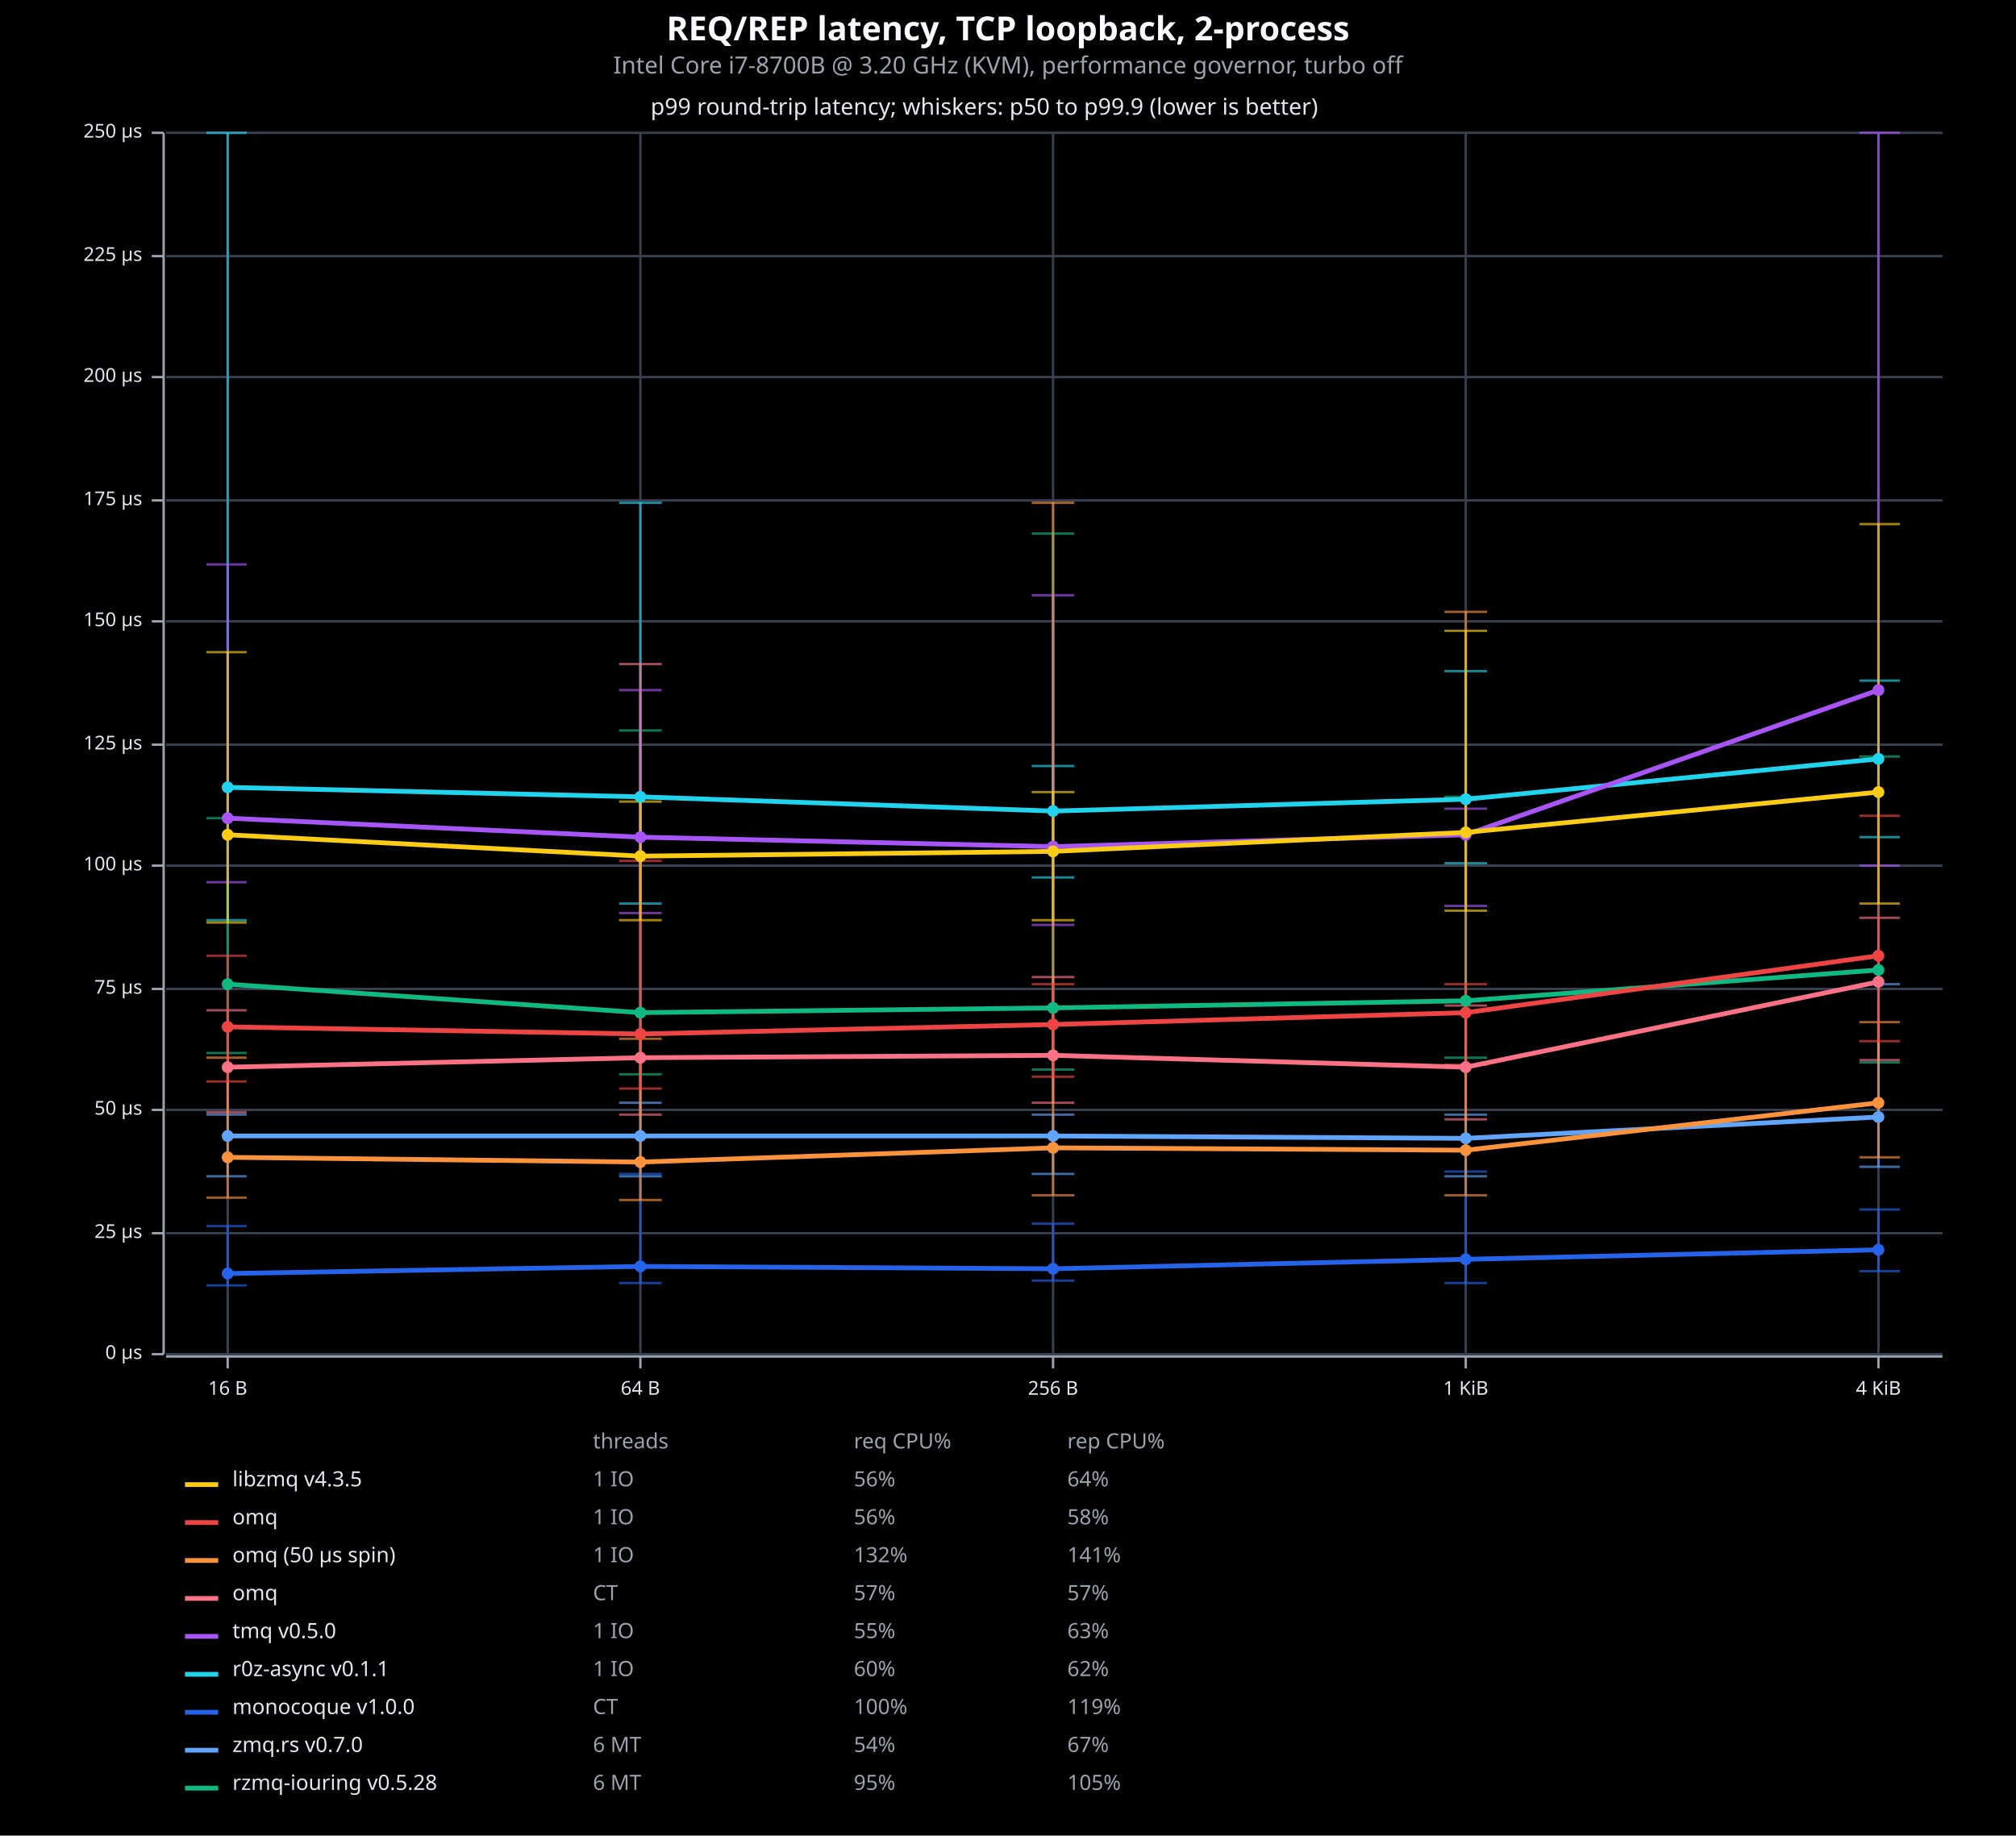
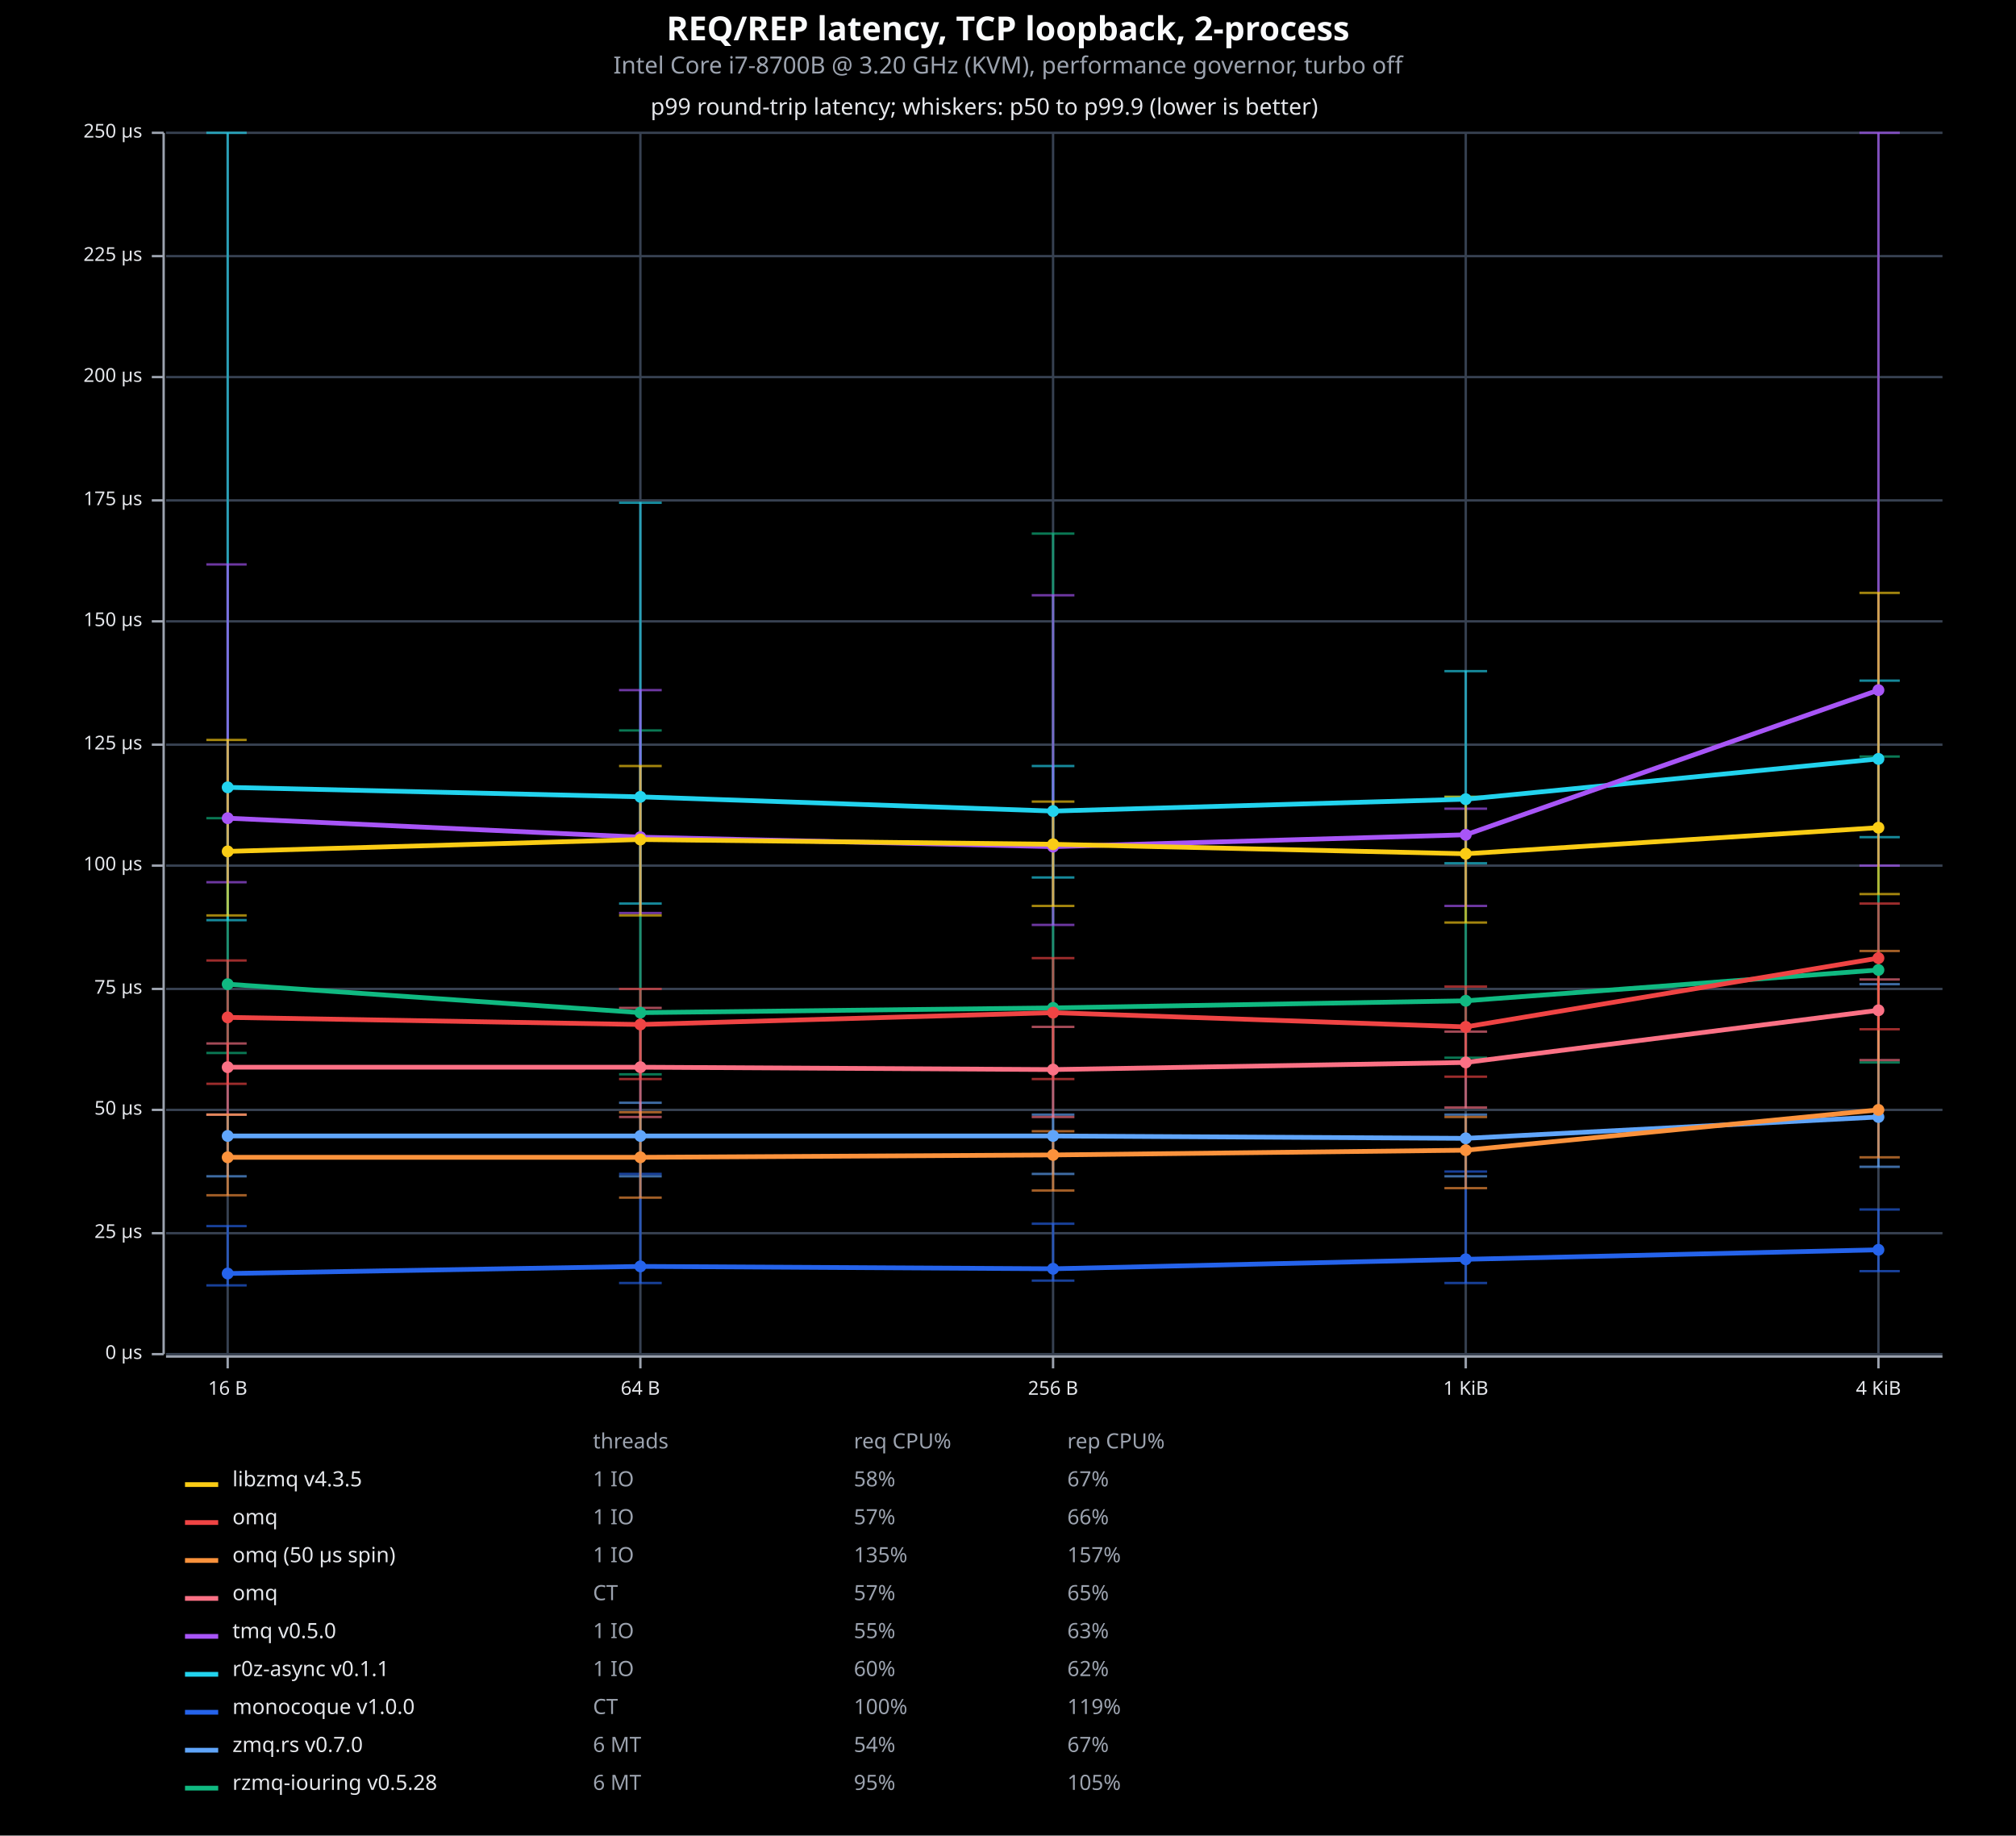
<svg xmlns="http://www.w3.org/2000/svg" viewBox="0 0 850 774" font-family="system-ui, -apple-system, sans-serif">
  <rect x="0" y="0" width="850" height="774" opacity="1" fill="#000000" stroke="none" />
  <text x="425" y="17" text-anchor="middle" font-family="sans-serif" font-size="14" font-weight="bold" fill="#F9FAFB">REQ/REP latency, TCP loopback, 2-process</text>
  <text x="425" y="31" text-anchor="middle" font-family="sans-serif" font-size="10" fill="#9CA3AF">Intel Core i7-8700B @ 3.20 GHz (KVM), performance governor, turbo off</text>
  <text x="415" y="41" dy="0.76em" text-anchor="middle" font-family="sans-serif" font-size="9.677" opacity="1" fill="#E5E7EB">
p99 round-trip latency; whiskers: p50 to p99.9 (lower is better)
</text>
  <line opacity="1" stroke="#374151" stroke-width="1" x1="96" y1="571" x2="96" y2="56" />
  <line opacity="1" stroke="#374151" stroke-width="1" x1="270" y1="571" x2="270" y2="56" />
  <line opacity="1" stroke="#374151" stroke-width="1" x1="444" y1="571" x2="444" y2="56" />
  <line opacity="1" stroke="#374151" stroke-width="1" x1="618" y1="571" x2="618" y2="56" />
  <line opacity="1" stroke="#374151" stroke-width="1" x1="792" y1="571" x2="792" y2="56" />
  <line opacity="1" stroke="#374151" stroke-width="1" x1="70" y1="571" x2="819" y2="571" />
  <line opacity="1" stroke="#374151" stroke-width="1" x1="70" y1="520" x2="819" y2="520" />
  <line opacity="1" stroke="#374151" stroke-width="1" x1="70" y1="468" x2="819" y2="468" />
  <line opacity="1" stroke="#374151" stroke-width="1" x1="70" y1="417" x2="819" y2="417" />
  <line opacity="1" stroke="#374151" stroke-width="1" x1="70" y1="365" x2="819" y2="365" />
  <line opacity="1" stroke="#374151" stroke-width="1" x1="70" y1="314" x2="819" y2="314" />
  <line opacity="1" stroke="#374151" stroke-width="1" x1="70" y1="262" x2="819" y2="262" />
  <line opacity="1" stroke="#374151" stroke-width="1" x1="70" y1="211" x2="819" y2="211" />
  <line opacity="1" stroke="#374151" stroke-width="1" x1="70" y1="159" x2="819" y2="159" />
  <line opacity="1" stroke="#374151" stroke-width="1" x1="70" y1="108" x2="819" y2="108" />
  <line opacity="1" stroke="#374151" stroke-width="1" x1="70" y1="56" x2="819" y2="56" />
  <polyline fill="none" opacity="1" stroke="#9CA3AF" stroke-width="1" points="69,56 69,571 " />
  <text x="60" y="571" dy="0.5ex" text-anchor="end" font-family="sans-serif" font-size="8.065" opacity="1" fill="#E5E7EB">
0 μs
</text>
  <polyline fill="none" opacity="1" stroke="#9CA3AF" stroke-width="1" points="64,571 69,571 " />
  <text x="60" y="520" dy="0.5ex" text-anchor="end" font-family="sans-serif" font-size="8.065" opacity="1" fill="#E5E7EB">
25 μs
</text>
  <polyline fill="none" opacity="1" stroke="#9CA3AF" stroke-width="1" points="64,520 69,520 " />
  <text x="60" y="468" dy="0.5ex" text-anchor="end" font-family="sans-serif" font-size="8.065" opacity="1" fill="#E5E7EB">
50 μs
</text>
  <polyline fill="none" opacity="1" stroke="#9CA3AF" stroke-width="1" points="64,468 69,468 " />
  <text x="60" y="417" dy="0.5ex" text-anchor="end" font-family="sans-serif" font-size="8.065" opacity="1" fill="#E5E7EB">
75 μs
</text>
  <polyline fill="none" opacity="1" stroke="#9CA3AF" stroke-width="1" points="64,417 69,417 " />
  <text x="60" y="365" dy="0.5ex" text-anchor="end" font-family="sans-serif" font-size="8.065" opacity="1" fill="#E5E7EB">
100 μs
</text>
  <polyline fill="none" opacity="1" stroke="#9CA3AF" stroke-width="1" points="64,365 69,365 " />
  <text x="60" y="314" dy="0.5ex" text-anchor="end" font-family="sans-serif" font-size="8.065" opacity="1" fill="#E5E7EB">
125 μs
</text>
  <polyline fill="none" opacity="1" stroke="#9CA3AF" stroke-width="1" points="64,314 69,314 " />
  <text x="60" y="262" dy="0.5ex" text-anchor="end" font-family="sans-serif" font-size="8.065" opacity="1" fill="#E5E7EB">
150 μs
</text>
  <polyline fill="none" opacity="1" stroke="#9CA3AF" stroke-width="1" points="64,262 69,262 " />
  <text x="60" y="211" dy="0.5ex" text-anchor="end" font-family="sans-serif" font-size="8.065" opacity="1" fill="#E5E7EB">
175 μs
</text>
  <polyline fill="none" opacity="1" stroke="#9CA3AF" stroke-width="1" points="64,211 69,211 " />
  <text x="60" y="159" dy="0.5ex" text-anchor="end" font-family="sans-serif" font-size="8.065" opacity="1" fill="#E5E7EB">
200 μs
</text>
  <polyline fill="none" opacity="1" stroke="#9CA3AF" stroke-width="1" points="64,159 69,159 " />
  <text x="60" y="108" dy="0.5ex" text-anchor="end" font-family="sans-serif" font-size="8.065" opacity="1" fill="#E5E7EB">
225 μs
</text>
  <polyline fill="none" opacity="1" stroke="#9CA3AF" stroke-width="1" points="64,108 69,108 " />
  <text x="60" y="56" dy="0.5ex" text-anchor="end" font-family="sans-serif" font-size="8.065" opacity="1" fill="#E5E7EB">
250 μs
</text>
  <polyline fill="none" opacity="1" stroke="#9CA3AF" stroke-width="1" points="64,56 69,56 " />
  <polyline fill="none" opacity="1" stroke="#9CA3AF" stroke-width="1" points="70,572 819,572 " />
  <text x="96" y="582" dy="0.76em" text-anchor="middle" font-family="sans-serif" font-size="8.065" opacity="1" fill="#E5E7EB">
16 B
</text>
  <polyline fill="none" opacity="1" stroke="#9CA3AF" stroke-width="1" points="96,572 96,577 " />
  <text x="270" y="582" dy="0.76em" text-anchor="middle" font-family="sans-serif" font-size="8.065" opacity="1" fill="#E5E7EB">
64 B
</text>
  <polyline fill="none" opacity="1" stroke="#9CA3AF" stroke-width="1" points="270,572 270,577 " />
  <text x="444" y="582" dy="0.76em" text-anchor="middle" font-family="sans-serif" font-size="8.065" opacity="1" fill="#E5E7EB">
256 B
</text>
  <polyline fill="none" opacity="1" stroke="#9CA3AF" stroke-width="1" points="444,572 444,577 " />
  <text x="618" y="582" dy="0.76em" text-anchor="middle" font-family="sans-serif" font-size="8.065" opacity="1" fill="#E5E7EB">
1 KiB
</text>
  <polyline fill="none" opacity="1" stroke="#9CA3AF" stroke-width="1" points="618,572 618,577 " />
  <text x="792" y="582" dy="0.76em" text-anchor="middle" font-family="sans-serif" font-size="8.065" opacity="1" fill="#E5E7EB">
4 KiB
</text>
  <polyline fill="none" opacity="1" stroke="#9CA3AF" stroke-width="1" points="792,572 792,577 " />
  <polyline fill="none" opacity="0.65" stroke="#10B981" stroke-width="1" points="96,444 96,345 " />
  <polyline fill="none" opacity="0.65" stroke="#10B981" stroke-width="1" points="87,444 104,444 " />
  <polyline fill="none" opacity="0.65" stroke="#10B981" stroke-width="1" points="87,345 104,345 " />
  <polyline fill="none" opacity="0.65" stroke="#10B981" stroke-width="1" points="270,453 270,308 " />
  <polyline fill="none" opacity="0.65" stroke="#10B981" stroke-width="1" points="261,453 279,453 " />
  <polyline fill="none" opacity="0.65" stroke="#10B981" stroke-width="1" points="261,308 279,308 " />
  <polyline fill="none" opacity="0.65" stroke="#10B981" stroke-width="1" points="444,451 444,225 " />
  <polyline fill="none" opacity="0.65" stroke="#10B981" stroke-width="1" points="435,451 453,451 " />
  <polyline fill="none" opacity="0.65" stroke="#10B981" stroke-width="1" points="435,225 453,225 " />
  <polyline fill="none" opacity="0.65" stroke="#10B981" stroke-width="1" points="618,446 618,336 " />
  <polyline fill="none" opacity="0.65" stroke="#10B981" stroke-width="1" points="609,446 627,446 " />
  <polyline fill="none" opacity="0.65" stroke="#10B981" stroke-width="1" points="609,336 627,336 " />
  <polyline fill="none" opacity="0.65" stroke="#10B981" stroke-width="1" points="792,448 792,319 " />
  <polyline fill="none" opacity="0.65" stroke="#10B981" stroke-width="1" points="784,448 801,448 " />
  <polyline fill="none" opacity="0.65" stroke="#10B981" stroke-width="1" points="784,319 801,319 " />
  <polyline fill="none" opacity="0.65" stroke="#60A5FA" stroke-width="1" points="96,496 96,470 " />
  <polyline fill="none" opacity="0.65" stroke="#60A5FA" stroke-width="1" points="87,496 104,496 " />
  <polyline fill="none" opacity="0.65" stroke="#60A5FA" stroke-width="1" points="87,470 104,470 " />
  <polyline fill="none" opacity="0.65" stroke="#60A5FA" stroke-width="1" points="270,496 270,465 " />
  <polyline fill="none" opacity="0.65" stroke="#60A5FA" stroke-width="1" points="261,496 279,496 " />
  <polyline fill="none" opacity="0.65" stroke="#60A5FA" stroke-width="1" points="261,465 279,465 " />
  <polyline fill="none" opacity="0.65" stroke="#60A5FA" stroke-width="1" points="444,495 444,470 " />
  <polyline fill="none" opacity="0.65" stroke="#60A5FA" stroke-width="1" points="435,495 453,495 " />
  <polyline fill="none" opacity="0.65" stroke="#60A5FA" stroke-width="1" points="435,470 453,470 " />
  <polyline fill="none" opacity="0.65" stroke="#60A5FA" stroke-width="1" points="618,496 618,470 " />
  <polyline fill="none" opacity="0.65" stroke="#60A5FA" stroke-width="1" points="609,496 627,496 " />
  <polyline fill="none" opacity="0.65" stroke="#60A5FA" stroke-width="1" points="609,470 627,470 " />
  <polyline fill="none" opacity="0.65" stroke="#60A5FA" stroke-width="1" points="792,492 792,415 " />
  <polyline fill="none" opacity="0.65" stroke="#60A5FA" stroke-width="1" points="784,492 801,492 " />
  <polyline fill="none" opacity="0.65" stroke="#60A5FA" stroke-width="1" points="784,415 801,415 " />
  <polyline fill="none" opacity="0.65" stroke="#2563EB" stroke-width="1" points="96,542 96,517 " />
  <polyline fill="none" opacity="0.65" stroke="#2563EB" stroke-width="1" points="87,542 104,542 " />
  <polyline fill="none" opacity="0.65" stroke="#2563EB" stroke-width="1" points="87,517 104,517 " />
  <polyline fill="none" opacity="0.65" stroke="#2563EB" stroke-width="1" points="270,541 270,495 " />
  <polyline fill="none" opacity="0.65" stroke="#2563EB" stroke-width="1" points="261,541 279,541 " />
  <polyline fill="none" opacity="0.65" stroke="#2563EB" stroke-width="1" points="261,495 279,495 " />
  <polyline fill="none" opacity="0.65" stroke="#2563EB" stroke-width="1" points="444,540 444,516 " />
  <polyline fill="none" opacity="0.65" stroke="#2563EB" stroke-width="1" points="435,540 453,540 " />
  <polyline fill="none" opacity="0.65" stroke="#2563EB" stroke-width="1" points="435,516 453,516 " />
  <polyline fill="none" opacity="0.65" stroke="#2563EB" stroke-width="1" points="618,541 618,494 " />
  <polyline fill="none" opacity="0.65" stroke="#2563EB" stroke-width="1" points="609,541 627,541 " />
  <polyline fill="none" opacity="0.65" stroke="#2563EB" stroke-width="1" points="609,494 627,494 " />
  <polyline fill="none" opacity="0.65" stroke="#2563EB" stroke-width="1" points="792,536 792,510 " />
  <polyline fill="none" opacity="0.65" stroke="#2563EB" stroke-width="1" points="784,536 801,536 " />
  <polyline fill="none" opacity="0.65" stroke="#2563EB" stroke-width="1" points="784,510 801,510 " />
  <polyline fill="none" opacity="0.65" stroke="#22D3EE" stroke-width="1" points="96,388 96,56 " />
  <polyline fill="none" opacity="0.65" stroke="#22D3EE" stroke-width="1" points="87,388 104,388 " />
  <polyline fill="none" opacity="0.65" stroke="#22D3EE" stroke-width="1" points="87,56 104,56 " />
  <polyline fill="none" opacity="0.65" stroke="#22D3EE" stroke-width="1" points="270,381 270,212 " />
  <polyline fill="none" opacity="0.65" stroke="#22D3EE" stroke-width="1" points="261,381 279,381 " />
  <polyline fill="none" opacity="0.65" stroke="#22D3EE" stroke-width="1" points="261,212 279,212 " />
  <polyline fill="none" opacity="0.65" stroke="#22D3EE" stroke-width="1" points="444,370 444,323 " />
  <polyline fill="none" opacity="0.65" stroke="#22D3EE" stroke-width="1" points="435,370 453,370 " />
  <polyline fill="none" opacity="0.65" stroke="#22D3EE" stroke-width="1" points="435,323 453,323 " />
  <polyline fill="none" opacity="0.65" stroke="#22D3EE" stroke-width="1" points="618,364 618,283 " />
  <polyline fill="none" opacity="0.65" stroke="#22D3EE" stroke-width="1" points="609,364 627,364 " />
  <polyline fill="none" opacity="0.65" stroke="#22D3EE" stroke-width="1" points="609,283 627,283 " />
  <polyline fill="none" opacity="0.65" stroke="#22D3EE" stroke-width="1" points="792,353 792,287 " />
  <polyline fill="none" opacity="0.65" stroke="#22D3EE" stroke-width="1" points="784,353 801,353 " />
  <polyline fill="none" opacity="0.65" stroke="#22D3EE" stroke-width="1" points="784,287 801,287 " />
  <polyline fill="none" opacity="0.65" stroke="#A855F7" stroke-width="1" points="96,372 96,238 " />
  <polyline fill="none" opacity="0.65" stroke="#A855F7" stroke-width="1" points="87,372 104,372 " />
  <polyline fill="none" opacity="0.65" stroke="#A855F7" stroke-width="1" points="87,238 104,238 " />
  <polyline fill="none" opacity="0.65" stroke="#A855F7" stroke-width="1" points="270,385 270,291 " />
  <polyline fill="none" opacity="0.65" stroke="#A855F7" stroke-width="1" points="261,385 279,385 " />
  <polyline fill="none" opacity="0.65" stroke="#A855F7" stroke-width="1" points="261,291 279,291 " />
  <polyline fill="none" opacity="0.65" stroke="#A855F7" stroke-width="1" points="444,390 444,251 " />
  <polyline fill="none" opacity="0.65" stroke="#A855F7" stroke-width="1" points="435,390 453,390 " />
  <polyline fill="none" opacity="0.65" stroke="#A855F7" stroke-width="1" points="435,251 453,251 " />
  <polyline fill="none" opacity="0.65" stroke="#A855F7" stroke-width="1" points="618,382 618,341 " />
  <polyline fill="none" opacity="0.65" stroke="#A855F7" stroke-width="1" points="609,382 627,382 " />
  <polyline fill="none" opacity="0.65" stroke="#A855F7" stroke-width="1" points="609,341 627,341 " />
  <polyline fill="none" opacity="0.65" stroke="#A855F7" stroke-width="1" points="792,365 792,56 " />
  <polyline fill="none" opacity="0.65" stroke="#A855F7" stroke-width="1" points="784,365 801,365 " />
  <polyline fill="none" opacity="0.65" stroke="#A855F7" stroke-width="1" points="784,56 801,56 " />
-   <polyline fill="none" opacity="0.65" stroke="#FB7185" stroke-width="1" points="96,469 96,426 " />
-   <polyline fill="none" opacity="0.65" stroke="#FB7185" stroke-width="1" points="87,469 104,469 " />
-   <polyline fill="none" opacity="0.65" stroke="#FB7185" stroke-width="1" points="87,426 104,426 " />
-   <polyline fill="none" opacity="0.65" stroke="#FB7185" stroke-width="1" points="270,470 270,280 " />
-   <polyline fill="none" opacity="0.65" stroke="#FB7185" stroke-width="1" points="261,470 279,470 " />
-   <polyline fill="none" opacity="0.65" stroke="#FB7185" stroke-width="1" points="261,280 279,280 " />
-   <polyline fill="none" opacity="0.65" stroke="#FB7185" stroke-width="1" points="444,465 444,412 " />
-   <polyline fill="none" opacity="0.65" stroke="#FB7185" stroke-width="1" points="435,465 453,465 " />
-   <polyline fill="none" opacity="0.65" stroke="#FB7185" stroke-width="1" points="435,412 453,412 " />
-   <polyline fill="none" opacity="0.65" stroke="#FB7185" stroke-width="1" points="618,472 618,424 " />
-   <polyline fill="none" opacity="0.65" stroke="#FB7185" stroke-width="1" points="609,472 627,472 " />
-   <polyline fill="none" opacity="0.65" stroke="#FB7185" stroke-width="1" points="609,424 627,424 " />
-   <polyline fill="none" opacity="0.65" stroke="#FB7185" stroke-width="1" points="792,447 792,387 " />
+   <polyline fill="none" opacity="0.65" stroke="#FB7185" stroke-width="1" points="96,470 96,440 " />
+   <polyline fill="none" opacity="0.65" stroke="#FB7185" stroke-width="1" points="87,470 104,470 " />
+   <polyline fill="none" opacity="0.65" stroke="#FB7185" stroke-width="1" points="87,440 104,440 " />
+   <polyline fill="none" opacity="0.65" stroke="#FB7185" stroke-width="1" points="270,471 270,425 " />
+   <polyline fill="none" opacity="0.65" stroke="#FB7185" stroke-width="1" points="261,471 279,471 " />
+   <polyline fill="none" opacity="0.65" stroke="#FB7185" stroke-width="1" points="261,425 279,425 " />
+   <polyline fill="none" opacity="0.65" stroke="#FB7185" stroke-width="1" points="444,471 444,433 " />
+   <polyline fill="none" opacity="0.65" stroke="#FB7185" stroke-width="1" points="435,471 453,471 " />
+   <polyline fill="none" opacity="0.65" stroke="#FB7185" stroke-width="1" points="435,433 453,433 " />
+   <polyline fill="none" opacity="0.65" stroke="#FB7185" stroke-width="1" points="618,467 618,435 " />
+   <polyline fill="none" opacity="0.65" stroke="#FB7185" stroke-width="1" points="609,467 627,467 " />
+   <polyline fill="none" opacity="0.65" stroke="#FB7185" stroke-width="1" points="609,435 627,435 " />
+   <polyline fill="none" opacity="0.65" stroke="#FB7185" stroke-width="1" points="792,447 792,413 " />
  <polyline fill="none" opacity="0.65" stroke="#FB7185" stroke-width="1" points="784,447 801,447 " />
-   <polyline fill="none" opacity="0.65" stroke="#FB7185" stroke-width="1" points="784,387 801,387 " />
-   <polyline fill="none" opacity="0.65" stroke="#FB923C" stroke-width="1" points="96,505 96,446 " />
-   <polyline fill="none" opacity="0.65" stroke="#FB923C" stroke-width="1" points="87,505 104,505 " />
-   <polyline fill="none" opacity="0.65" stroke="#FB923C" stroke-width="1" points="87,446 104,446 " />
-   <polyline fill="none" opacity="0.65" stroke="#FB923C" stroke-width="1" points="270,506 270,438 " />
-   <polyline fill="none" opacity="0.65" stroke="#FB923C" stroke-width="1" points="261,506 279,506 " />
-   <polyline fill="none" opacity="0.65" stroke="#FB923C" stroke-width="1" points="261,438 279,438 " />
-   <polyline fill="none" opacity="0.65" stroke="#FB923C" stroke-width="1" points="444,504 444,212 " />
-   <polyline fill="none" opacity="0.65" stroke="#FB923C" stroke-width="1" points="435,504 453,504 " />
-   <polyline fill="none" opacity="0.65" stroke="#FB923C" stroke-width="1" points="435,212 453,212 " />
-   <polyline fill="none" opacity="0.65" stroke="#FB923C" stroke-width="1" points="618,504 618,258 " />
-   <polyline fill="none" opacity="0.65" stroke="#FB923C" stroke-width="1" points="609,504 627,504 " />
-   <polyline fill="none" opacity="0.65" stroke="#FB923C" stroke-width="1" points="609,258 627,258 " />
-   <polyline fill="none" opacity="0.65" stroke="#FB923C" stroke-width="1" points="792,488 792,431 " />
+   <polyline fill="none" opacity="0.65" stroke="#FB7185" stroke-width="1" points="784,413 801,413 " />
+   <polyline fill="none" opacity="0.65" stroke="#FB923C" stroke-width="1" points="96,504 96,470 " />
+   <polyline fill="none" opacity="0.65" stroke="#FB923C" stroke-width="1" points="87,504 104,504 " />
+   <polyline fill="none" opacity="0.65" stroke="#FB923C" stroke-width="1" points="87,470 104,470 " />
+   <polyline fill="none" opacity="0.65" stroke="#FB923C" stroke-width="1" points="270,505 270,469 " />
+   <polyline fill="none" opacity="0.65" stroke="#FB923C" stroke-width="1" points="261,505 279,505 " />
+   <polyline fill="none" opacity="0.65" stroke="#FB923C" stroke-width="1" points="261,469 279,469 " />
+   <polyline fill="none" opacity="0.65" stroke="#FB923C" stroke-width="1" points="444,502 444,477 " />
+   <polyline fill="none" opacity="0.65" stroke="#FB923C" stroke-width="1" points="435,502 453,502 " />
+   <polyline fill="none" opacity="0.65" stroke="#FB923C" stroke-width="1" points="435,477 453,477 " />
+   <polyline fill="none" opacity="0.65" stroke="#FB923C" stroke-width="1" points="618,501 618,471 " />
+   <polyline fill="none" opacity="0.65" stroke="#FB923C" stroke-width="1" points="609,501 627,501 " />
+   <polyline fill="none" opacity="0.65" stroke="#FB923C" stroke-width="1" points="609,471 627,471 " />
+   <polyline fill="none" opacity="0.65" stroke="#FB923C" stroke-width="1" points="792,488 792,401 " />
  <polyline fill="none" opacity="0.65" stroke="#FB923C" stroke-width="1" points="784,488 801,488 " />
-   <polyline fill="none" opacity="0.65" stroke="#FB923C" stroke-width="1" points="784,431 801,431 " />
-   <polyline fill="none" opacity="0.65" stroke="#EF4444" stroke-width="1" points="96,456 96,403 " />
-   <polyline fill="none" opacity="0.65" stroke="#EF4444" stroke-width="1" points="87,456 104,456 " />
-   <polyline fill="none" opacity="0.65" stroke="#EF4444" stroke-width="1" points="87,403 104,403 " />
-   <polyline fill="none" opacity="0.65" stroke="#EF4444" stroke-width="1" points="270,459 270,363 " />
-   <polyline fill="none" opacity="0.65" stroke="#EF4444" stroke-width="1" points="261,459 279,459 " />
-   <polyline fill="none" opacity="0.65" stroke="#EF4444" stroke-width="1" points="261,363 279,363 " />
-   <polyline fill="none" opacity="0.65" stroke="#EF4444" stroke-width="1" points="444,454 444,415 " />
-   <polyline fill="none" opacity="0.65" stroke="#EF4444" stroke-width="1" points="435,454 453,454 " />
-   <polyline fill="none" opacity="0.65" stroke="#EF4444" stroke-width="1" points="435,415 453,415 " />
-   <polyline fill="none" opacity="0.65" stroke="#EF4444" stroke-width="1" points="618,449 618,415 " />
-   <polyline fill="none" opacity="0.65" stroke="#EF4444" stroke-width="1" points="609,449 627,449 " />
-   <polyline fill="none" opacity="0.65" stroke="#EF4444" stroke-width="1" points="609,415 627,415 " />
-   <polyline fill="none" opacity="0.65" stroke="#EF4444" stroke-width="1" points="792,439 792,344 " />
-   <polyline fill="none" opacity="0.65" stroke="#EF4444" stroke-width="1" points="784,439 801,439 " />
-   <polyline fill="none" opacity="0.65" stroke="#EF4444" stroke-width="1" points="784,344 801,344 " />
-   <polyline fill="none" opacity="0.65" stroke="#FACC15" stroke-width="1" points="96,389 96,275 " />
-   <polyline fill="none" opacity="0.65" stroke="#FACC15" stroke-width="1" points="87,389 104,389 " />
-   <polyline fill="none" opacity="0.65" stroke="#FACC15" stroke-width="1" points="87,275 104,275 " />
-   <polyline fill="none" opacity="0.65" stroke="#FACC15" stroke-width="1" points="270,388 270,338 " />
-   <polyline fill="none" opacity="0.65" stroke="#FACC15" stroke-width="1" points="261,388 279,388 " />
-   <polyline fill="none" opacity="0.65" stroke="#FACC15" stroke-width="1" points="261,338 279,338 " />
-   <polyline fill="none" opacity="0.65" stroke="#FACC15" stroke-width="1" points="444,388 444,334 " />
-   <polyline fill="none" opacity="0.65" stroke="#FACC15" stroke-width="1" points="435,388 453,388 " />
-   <polyline fill="none" opacity="0.65" stroke="#FACC15" stroke-width="1" points="435,334 453,334 " />
-   <polyline fill="none" opacity="0.65" stroke="#FACC15" stroke-width="1" points="618,384 618,266 " />
-   <polyline fill="none" opacity="0.65" stroke="#FACC15" stroke-width="1" points="609,384 627,384 " />
-   <polyline fill="none" opacity="0.65" stroke="#FACC15" stroke-width="1" points="609,266 627,266 " />
-   <polyline fill="none" opacity="0.65" stroke="#FACC15" stroke-width="1" points="792,381 792,221 " />
-   <polyline fill="none" opacity="0.65" stroke="#FACC15" stroke-width="1" points="784,381 801,381 " />
-   <polyline fill="none" opacity="0.65" stroke="#FACC15" stroke-width="1" points="784,221 801,221 " />
+   <polyline fill="none" opacity="0.65" stroke="#FB923C" stroke-width="1" points="784,401 801,401 " />
+   <polyline fill="none" opacity="0.65" stroke="#EF4444" stroke-width="1" points="96,457 96,405 " />
+   <polyline fill="none" opacity="0.65" stroke="#EF4444" stroke-width="1" points="87,457 104,457 " />
+   <polyline fill="none" opacity="0.65" stroke="#EF4444" stroke-width="1" points="87,405 104,405 " />
+   <polyline fill="none" opacity="0.65" stroke="#EF4444" stroke-width="1" points="270,455 270,417 " />
+   <polyline fill="none" opacity="0.65" stroke="#EF4444" stroke-width="1" points="261,455 279,455 " />
+   <polyline fill="none" opacity="0.65" stroke="#EF4444" stroke-width="1" points="261,417 279,417 " />
+   <polyline fill="none" opacity="0.65" stroke="#EF4444" stroke-width="1" points="444,455 444,404 " />
+   <polyline fill="none" opacity="0.65" stroke="#EF4444" stroke-width="1" points="435,455 453,455 " />
+   <polyline fill="none" opacity="0.65" stroke="#EF4444" stroke-width="1" points="435,404 453,404 " />
+   <polyline fill="none" opacity="0.65" stroke="#EF4444" stroke-width="1" points="618,454 618,416 " />
+   <polyline fill="none" opacity="0.65" stroke="#EF4444" stroke-width="1" points="609,454 627,454 " />
+   <polyline fill="none" opacity="0.65" stroke="#EF4444" stroke-width="1" points="609,416 627,416 " />
+   <polyline fill="none" opacity="0.65" stroke="#EF4444" stroke-width="1" points="792,434 792,381 " />
+   <polyline fill="none" opacity="0.65" stroke="#EF4444" stroke-width="1" points="784,434 801,434 " />
+   <polyline fill="none" opacity="0.65" stroke="#EF4444" stroke-width="1" points="784,381 801,381 " />
+   <polyline fill="none" opacity="0.65" stroke="#FACC15" stroke-width="1" points="96,386 96,312 " />
+   <polyline fill="none" opacity="0.65" stroke="#FACC15" stroke-width="1" points="87,386 104,386 " />
+   <polyline fill="none" opacity="0.65" stroke="#FACC15" stroke-width="1" points="87,312 104,312 " />
+   <polyline fill="none" opacity="0.65" stroke="#FACC15" stroke-width="1" points="270,386 270,323 " />
+   <polyline fill="none" opacity="0.65" stroke="#FACC15" stroke-width="1" points="261,386 279,386 " />
+   <polyline fill="none" opacity="0.65" stroke="#FACC15" stroke-width="1" points="261,323 279,323 " />
+   <polyline fill="none" opacity="0.65" stroke="#FACC15" stroke-width="1" points="444,382 444,338 " />
+   <polyline fill="none" opacity="0.65" stroke="#FACC15" stroke-width="1" points="435,382 453,382 " />
+   <polyline fill="none" opacity="0.65" stroke="#FACC15" stroke-width="1" points="435,338 453,338 " />
+   <polyline fill="none" opacity="0.65" stroke="#FACC15" stroke-width="1" points="618,389 618,336 " />
+   <polyline fill="none" opacity="0.65" stroke="#FACC15" stroke-width="1" points="609,389 627,389 " />
+   <polyline fill="none" opacity="0.65" stroke="#FACC15" stroke-width="1" points="609,336 627,336 " />
+   <polyline fill="none" opacity="0.65" stroke="#FACC15" stroke-width="1" points="792,377 792,250 " />
+   <polyline fill="none" opacity="0.65" stroke="#FACC15" stroke-width="1" points="784,377 801,377 " />
+   <polyline fill="none" opacity="0.65" stroke="#FACC15" stroke-width="1" points="784,250 801,250 " />
  <polyline fill="none" opacity="1" stroke="#10B981" stroke-width="2" points="96,415 270,427 444,425 618,422 792,409 " />
  <circle cx="96" cy="415" r="2.5" opacity="1" fill="#10B981" stroke="none" stroke-width="1" />
  <circle cx="270" cy="427" r="2.5" opacity="1" fill="#10B981" stroke="none" stroke-width="1" />
  <circle cx="444" cy="425" r="2.5" opacity="1" fill="#10B981" stroke="none" stroke-width="1" />
  <circle cx="618" cy="422" r="2.5" opacity="1" fill="#10B981" stroke="none" stroke-width="1" />
  <circle cx="792" cy="409" r="2.5" opacity="1" fill="#10B981" stroke="none" stroke-width="1" />
  <polyline fill="none" opacity="1" stroke="#60A5FA" stroke-width="2" points="96,479 270,479 444,479 618,480 792,471 " />
  <circle cx="96" cy="479" r="2.5" opacity="1" fill="#60A5FA" stroke="none" stroke-width="1" />
  <circle cx="270" cy="479" r="2.5" opacity="1" fill="#60A5FA" stroke="none" stroke-width="1" />
  <circle cx="444" cy="479" r="2.5" opacity="1" fill="#60A5FA" stroke="none" stroke-width="1" />
  <circle cx="618" cy="480" r="2.5" opacity="1" fill="#60A5FA" stroke="none" stroke-width="1" />
  <circle cx="792" cy="471" r="2.5" opacity="1" fill="#60A5FA" stroke="none" stroke-width="1" />
  <polyline fill="none" opacity="1" stroke="#2563EB" stroke-width="2" points="96,537 270,534 444,535 618,531 792,527 " />
  <circle cx="96" cy="537" r="2.5" opacity="1" fill="#2563EB" stroke="none" stroke-width="1" />
  <circle cx="270" cy="534" r="2.5" opacity="1" fill="#2563EB" stroke="none" stroke-width="1" />
  <circle cx="444" cy="535" r="2.5" opacity="1" fill="#2563EB" stroke="none" stroke-width="1" />
  <circle cx="618" cy="531" r="2.5" opacity="1" fill="#2563EB" stroke="none" stroke-width="1" />
  <circle cx="792" cy="527" r="2.5" opacity="1" fill="#2563EB" stroke="none" stroke-width="1" />
  <polyline fill="none" opacity="1" stroke="#22D3EE" stroke-width="2" points="96,332 270,336 444,342 618,337 792,320 " />
  <circle cx="96" cy="332" r="2.5" opacity="1" fill="#22D3EE" stroke="none" stroke-width="1" />
  <circle cx="270" cy="336" r="2.5" opacity="1" fill="#22D3EE" stroke="none" stroke-width="1" />
  <circle cx="444" cy="342" r="2.5" opacity="1" fill="#22D3EE" stroke="none" stroke-width="1" />
  <circle cx="618" cy="337" r="2.5" opacity="1" fill="#22D3EE" stroke="none" stroke-width="1" />
  <circle cx="792" cy="320" r="2.5" opacity="1" fill="#22D3EE" stroke="none" stroke-width="1" />
  <polyline fill="none" opacity="1" stroke="#A855F7" stroke-width="2" points="96,345 270,353 444,357 618,352 792,291 " />
  <circle cx="96" cy="345" r="2.5" opacity="1" fill="#A855F7" stroke="none" stroke-width="1" />
  <circle cx="270" cy="353" r="2.5" opacity="1" fill="#A855F7" stroke="none" stroke-width="1" />
  <circle cx="444" cy="357" r="2.5" opacity="1" fill="#A855F7" stroke="none" stroke-width="1" />
  <circle cx="618" cy="352" r="2.5" opacity="1" fill="#A855F7" stroke="none" stroke-width="1" />
  <circle cx="792" cy="291" r="2.5" opacity="1" fill="#A855F7" stroke="none" stroke-width="1" />
-   <polyline fill="none" opacity="1" stroke="#FB7185" stroke-width="2" points="96,450 270,446 444,445 618,450 792,414 " />
+   <polyline fill="none" opacity="1" stroke="#FB7185" stroke-width="2" points="96,450 270,450 444,451 618,448 792,426 " />
  <circle cx="96" cy="450" r="2.5" opacity="1" fill="#FB7185" stroke="none" stroke-width="1" />
-   <circle cx="270" cy="446" r="2.5" opacity="1" fill="#FB7185" stroke="none" stroke-width="1" />
-   <circle cx="444" cy="445" r="2.5" opacity="1" fill="#FB7185" stroke="none" stroke-width="1" />
-   <circle cx="618" cy="450" r="2.5" opacity="1" fill="#FB7185" stroke="none" stroke-width="1" />
-   <circle cx="792" cy="414" r="2.5" opacity="1" fill="#FB7185" stroke="none" stroke-width="1" />
-   <polyline fill="none" opacity="1" stroke="#FB923C" stroke-width="2" points="96,488 270,490 444,484 618,485 792,465 " />
+   <circle cx="270" cy="450" r="2.5" opacity="1" fill="#FB7185" stroke="none" stroke-width="1" />
+   <circle cx="444" cy="451" r="2.5" opacity="1" fill="#FB7185" stroke="none" stroke-width="1" />
+   <circle cx="618" cy="448" r="2.5" opacity="1" fill="#FB7185" stroke="none" stroke-width="1" />
+   <circle cx="792" cy="426" r="2.5" opacity="1" fill="#FB7185" stroke="none" stroke-width="1" />
+   <polyline fill="none" opacity="1" stroke="#FB923C" stroke-width="2" points="96,488 270,488 444,487 618,485 792,468 " />
  <circle cx="96" cy="488" r="2.5" opacity="1" fill="#FB923C" stroke="none" stroke-width="1" />
-   <circle cx="270" cy="490" r="2.5" opacity="1" fill="#FB923C" stroke="none" stroke-width="1" />
-   <circle cx="444" cy="484" r="2.5" opacity="1" fill="#FB923C" stroke="none" stroke-width="1" />
+   <circle cx="270" cy="488" r="2.5" opacity="1" fill="#FB923C" stroke="none" stroke-width="1" />
+   <circle cx="444" cy="487" r="2.5" opacity="1" fill="#FB923C" stroke="none" stroke-width="1" />
  <circle cx="618" cy="485" r="2.5" opacity="1" fill="#FB923C" stroke="none" stroke-width="1" />
-   <circle cx="792" cy="465" r="2.5" opacity="1" fill="#FB923C" stroke="none" stroke-width="1" />
-   <polyline fill="none" opacity="1" stroke="#EF4444" stroke-width="2" points="96,433 270,436 444,432 618,427 792,403 " />
-   <circle cx="96" cy="433" r="2.5" opacity="1" fill="#EF4444" stroke="none" stroke-width="1" />
-   <circle cx="270" cy="436" r="2.5" opacity="1" fill="#EF4444" stroke="none" stroke-width="1" />
-   <circle cx="444" cy="432" r="2.5" opacity="1" fill="#EF4444" stroke="none" stroke-width="1" />
-   <circle cx="618" cy="427" r="2.5" opacity="1" fill="#EF4444" stroke="none" stroke-width="1" />
-   <circle cx="792" cy="403" r="2.5" opacity="1" fill="#EF4444" stroke="none" stroke-width="1" />
-   <polyline fill="none" opacity="1" stroke="#FACC15" stroke-width="2" points="96,352 270,361 444,359 618,351 792,334 " />
-   <circle cx="96" cy="352" r="2.5" opacity="1" fill="#FACC15" stroke="none" stroke-width="1" />
-   <circle cx="270" cy="361" r="2.5" opacity="1" fill="#FACC15" stroke="none" stroke-width="1" />
-   <circle cx="444" cy="359" r="2.5" opacity="1" fill="#FACC15" stroke="none" stroke-width="1" />
-   <circle cx="618" cy="351" r="2.5" opacity="1" fill="#FACC15" stroke="none" stroke-width="1" />
-   <circle cx="792" cy="334" r="2.5" opacity="1" fill="#FACC15" stroke="none" stroke-width="1" />
+   <circle cx="792" cy="468" r="2.5" opacity="1" fill="#FB923C" stroke="none" stroke-width="1" />
+   <polyline fill="none" opacity="1" stroke="#EF4444" stroke-width="2" points="96,429 270,432 444,427 618,433 792,404 " />
+   <circle cx="96" cy="429" r="2.5" opacity="1" fill="#EF4444" stroke="none" stroke-width="1" />
+   <circle cx="270" cy="432" r="2.5" opacity="1" fill="#EF4444" stroke="none" stroke-width="1" />
+   <circle cx="444" cy="427" r="2.5" opacity="1" fill="#EF4444" stroke="none" stroke-width="1" />
+   <circle cx="618" cy="433" r="2.5" opacity="1" fill="#EF4444" stroke="none" stroke-width="1" />
+   <circle cx="792" cy="404" r="2.5" opacity="1" fill="#EF4444" stroke="none" stroke-width="1" />
+   <polyline fill="none" opacity="1" stroke="#FACC15" stroke-width="2" points="96,359 270,354 444,356 618,360 792,349 " />
+   <circle cx="96" cy="359" r="2.5" opacity="1" fill="#FACC15" stroke="none" stroke-width="1" />
+   <circle cx="270" cy="354" r="2.5" opacity="1" fill="#FACC15" stroke="none" stroke-width="1" />
+   <circle cx="444" cy="356" r="2.5" opacity="1" fill="#FACC15" stroke="none" stroke-width="1" />
+   <circle cx="618" cy="360" r="2.5" opacity="1" fill="#FACC15" stroke="none" stroke-width="1" />
+   <circle cx="792" cy="349" r="2.5" opacity="1" fill="#FACC15" stroke="none" stroke-width="1" />
  <text x="250" y="604" dy="0.76em" text-anchor="start" font-family="sans-serif" font-size="8.871" opacity="1" fill="#9CA3AF">
threads
</text>
  <text x="360" y="604" dy="0.76em" text-anchor="start" font-family="sans-serif" font-size="8.871" opacity="1" fill="#9CA3AF">
req CPU%
</text>
  <text x="450" y="604" dy="0.76em" text-anchor="start" font-family="sans-serif" font-size="8.871" opacity="1" fill="#9CA3AF">
rep CPU%
</text>
  <polyline fill="none" opacity="1" stroke="#FACC15" stroke-width="2" points="78,626 92,626 " />
  <text x="98" y="620" dy="0.76em" text-anchor="start" font-family="sans-serif" font-size="8.871" opacity="1" fill="#E5E7EB">
libzmq v4.3.5
</text>
  <text x="250" y="620" dy="0.76em" text-anchor="start" font-family="sans-serif" font-size="8.871" opacity="1" fill="#9CA3AF">
1 IO
</text>
  <text x="360" y="620" dy="0.76em" text-anchor="start" font-family="sans-serif" font-size="8.871" opacity="1" fill="#9CA3AF">
- 56%
+ 58%
</text>
  <text x="450" y="620" dy="0.76em" text-anchor="start" font-family="sans-serif" font-size="8.871" opacity="1" fill="#9CA3AF">
- 64%
+ 67%
</text>
  <polyline fill="none" opacity="1" stroke="#EF4444" stroke-width="2" points="78,642 92,642 " />
  <text x="98" y="636" dy="0.76em" text-anchor="start" font-family="sans-serif" font-size="8.871" opacity="1" fill="#E5E7EB">
omq
</text>
  <text x="250" y="636" dy="0.76em" text-anchor="start" font-family="sans-serif" font-size="8.871" opacity="1" fill="#9CA3AF">
1 IO
</text>
  <text x="360" y="636" dy="0.76em" text-anchor="start" font-family="sans-serif" font-size="8.871" opacity="1" fill="#9CA3AF">
- 56%
+ 57%
</text>
  <text x="450" y="636" dy="0.76em" text-anchor="start" font-family="sans-serif" font-size="8.871" opacity="1" fill="#9CA3AF">
- 58%
+ 66%
</text>
  <polyline fill="none" opacity="1" stroke="#FB923C" stroke-width="2" points="78,658 92,658 " />
  <text x="98" y="652" dy="0.76em" text-anchor="start" font-family="sans-serif" font-size="8.871" opacity="1" fill="#E5E7EB">
omq (50 μs spin)
</text>
  <text x="250" y="652" dy="0.76em" text-anchor="start" font-family="sans-serif" font-size="8.871" opacity="1" fill="#9CA3AF">
1 IO
</text>
  <text x="360" y="652" dy="0.76em" text-anchor="start" font-family="sans-serif" font-size="8.871" opacity="1" fill="#9CA3AF">
- 132%
+ 135%
</text>
  <text x="450" y="652" dy="0.76em" text-anchor="start" font-family="sans-serif" font-size="8.871" opacity="1" fill="#9CA3AF">
- 141%
+ 157%
</text>
  <polyline fill="none" opacity="1" stroke="#FB7185" stroke-width="2" points="78,674 92,674 " />
  <text x="98" y="668" dy="0.76em" text-anchor="start" font-family="sans-serif" font-size="8.871" opacity="1" fill="#E5E7EB">
omq
</text>
  <text x="250" y="668" dy="0.76em" text-anchor="start" font-family="sans-serif" font-size="8.871" opacity="1" fill="#9CA3AF">
CT
</text>
  <text x="360" y="668" dy="0.76em" text-anchor="start" font-family="sans-serif" font-size="8.871" opacity="1" fill="#9CA3AF">
57%
</text>
  <text x="450" y="668" dy="0.76em" text-anchor="start" font-family="sans-serif" font-size="8.871" opacity="1" fill="#9CA3AF">
- 57%
+ 65%
</text>
  <polyline fill="none" opacity="1" stroke="#A855F7" stroke-width="2" points="78,690 92,690 " />
  <text x="98" y="684" dy="0.76em" text-anchor="start" font-family="sans-serif" font-size="8.871" opacity="1" fill="#E5E7EB">
tmq v0.5.0
</text>
  <text x="250" y="684" dy="0.76em" text-anchor="start" font-family="sans-serif" font-size="8.871" opacity="1" fill="#9CA3AF">
1 IO
</text>
  <text x="360" y="684" dy="0.76em" text-anchor="start" font-family="sans-serif" font-size="8.871" opacity="1" fill="#9CA3AF">
55%
</text>
  <text x="450" y="684" dy="0.76em" text-anchor="start" font-family="sans-serif" font-size="8.871" opacity="1" fill="#9CA3AF">
63%
</text>
  <polyline fill="none" opacity="1" stroke="#22D3EE" stroke-width="2" points="78,706 92,706 " />
  <text x="98" y="700" dy="0.76em" text-anchor="start" font-family="sans-serif" font-size="8.871" opacity="1" fill="#E5E7EB">
r0z-async v0.1.1
</text>
  <text x="250" y="700" dy="0.76em" text-anchor="start" font-family="sans-serif" font-size="8.871" opacity="1" fill="#9CA3AF">
1 IO
</text>
  <text x="360" y="700" dy="0.76em" text-anchor="start" font-family="sans-serif" font-size="8.871" opacity="1" fill="#9CA3AF">
60%
</text>
  <text x="450" y="700" dy="0.76em" text-anchor="start" font-family="sans-serif" font-size="8.871" opacity="1" fill="#9CA3AF">
62%
</text>
  <polyline fill="none" opacity="1" stroke="#2563EB" stroke-width="2" points="78,722 92,722 " />
  <text x="98" y="716" dy="0.76em" text-anchor="start" font-family="sans-serif" font-size="8.871" opacity="1" fill="#E5E7EB">
monocoque v1.0.0
</text>
  <text x="250" y="716" dy="0.76em" text-anchor="start" font-family="sans-serif" font-size="8.871" opacity="1" fill="#9CA3AF">
CT
</text>
  <text x="360" y="716" dy="0.76em" text-anchor="start" font-family="sans-serif" font-size="8.871" opacity="1" fill="#9CA3AF">
100%
</text>
  <text x="450" y="716" dy="0.76em" text-anchor="start" font-family="sans-serif" font-size="8.871" opacity="1" fill="#9CA3AF">
119%
</text>
  <polyline fill="none" opacity="1" stroke="#60A5FA" stroke-width="2" points="78,738 92,738 " />
  <text x="98" y="732" dy="0.76em" text-anchor="start" font-family="sans-serif" font-size="8.871" opacity="1" fill="#E5E7EB">
zmq.rs v0.7.0
</text>
  <text x="250" y="732" dy="0.76em" text-anchor="start" font-family="sans-serif" font-size="8.871" opacity="1" fill="#9CA3AF">
6 MT
</text>
  <text x="360" y="732" dy="0.76em" text-anchor="start" font-family="sans-serif" font-size="8.871" opacity="1" fill="#9CA3AF">
54%
</text>
  <text x="450" y="732" dy="0.76em" text-anchor="start" font-family="sans-serif" font-size="8.871" opacity="1" fill="#9CA3AF">
67%
</text>
  <polyline fill="none" opacity="1" stroke="#10B981" stroke-width="2" points="78,754 92,754 " />
  <text x="98" y="748" dy="0.76em" text-anchor="start" font-family="sans-serif" font-size="8.871" opacity="1" fill="#E5E7EB">
rzmq-iouring v0.5.28
</text>
  <text x="250" y="748" dy="0.76em" text-anchor="start" font-family="sans-serif" font-size="8.871" opacity="1" fill="#9CA3AF">
6 MT
</text>
  <text x="360" y="748" dy="0.76em" text-anchor="start" font-family="sans-serif" font-size="8.871" opacity="1" fill="#9CA3AF">
95%
</text>
  <text x="450" y="748" dy="0.76em" text-anchor="start" font-family="sans-serif" font-size="8.871" opacity="1" fill="#9CA3AF">
105%
</text>
</svg>
